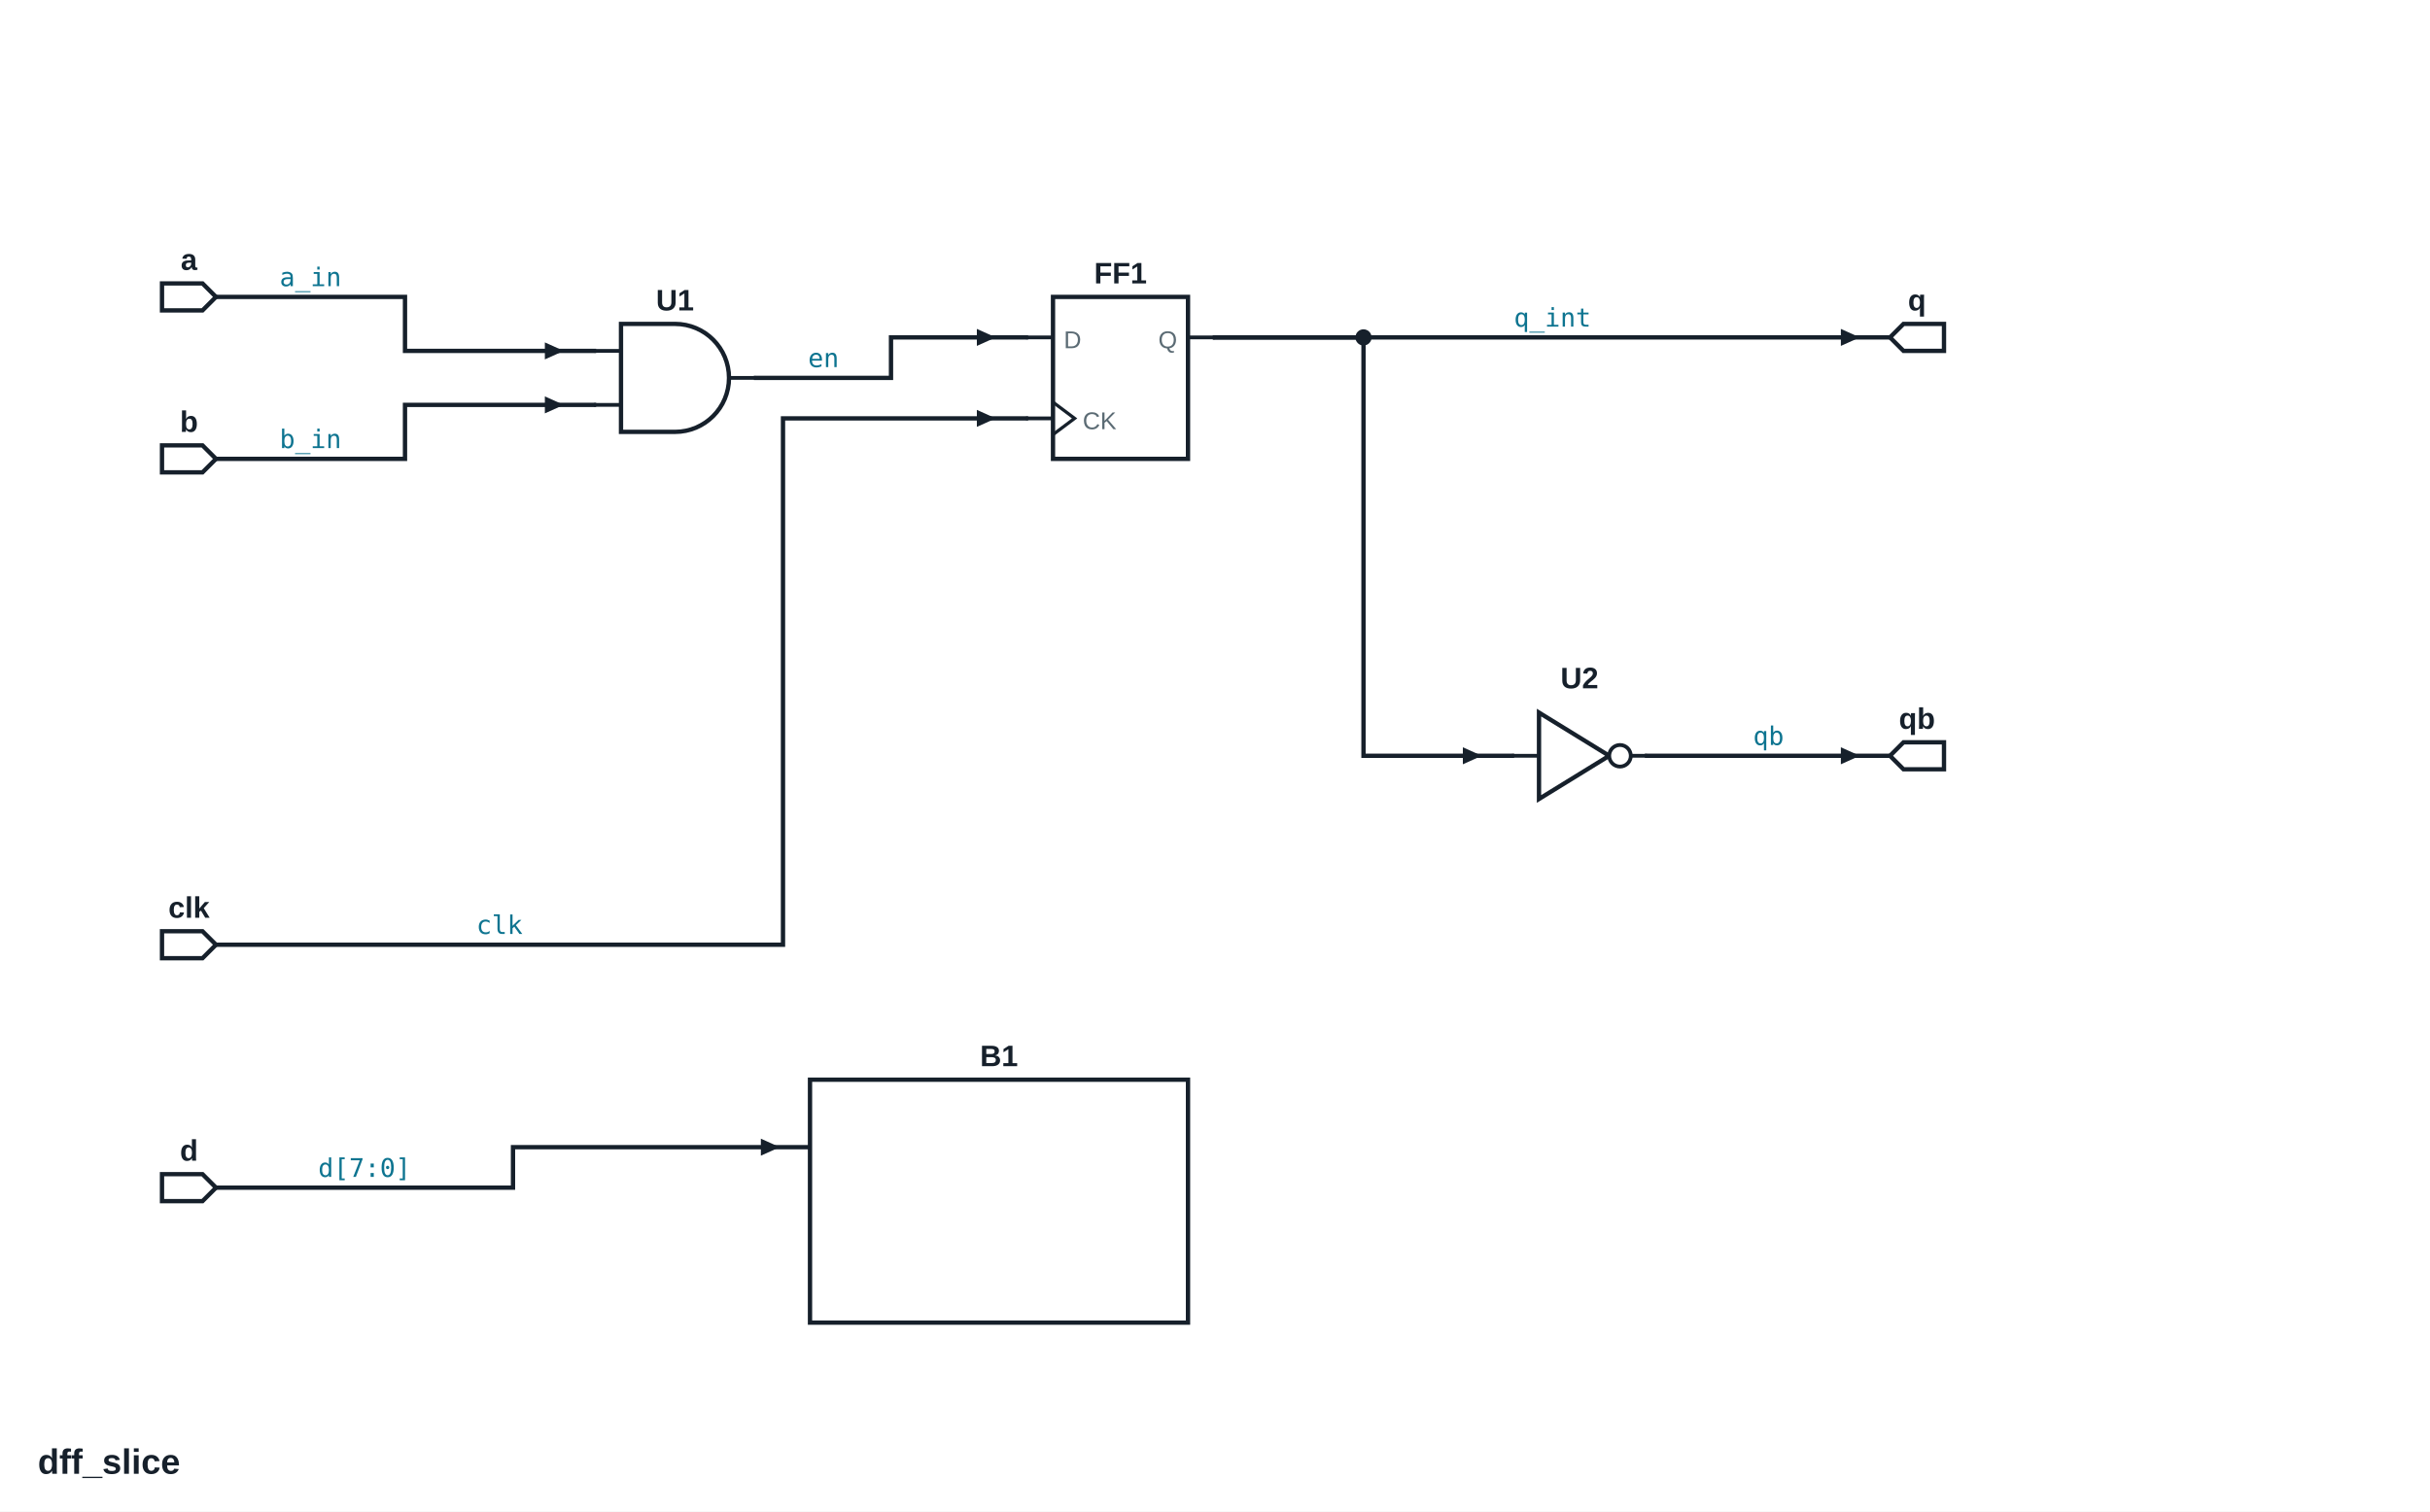
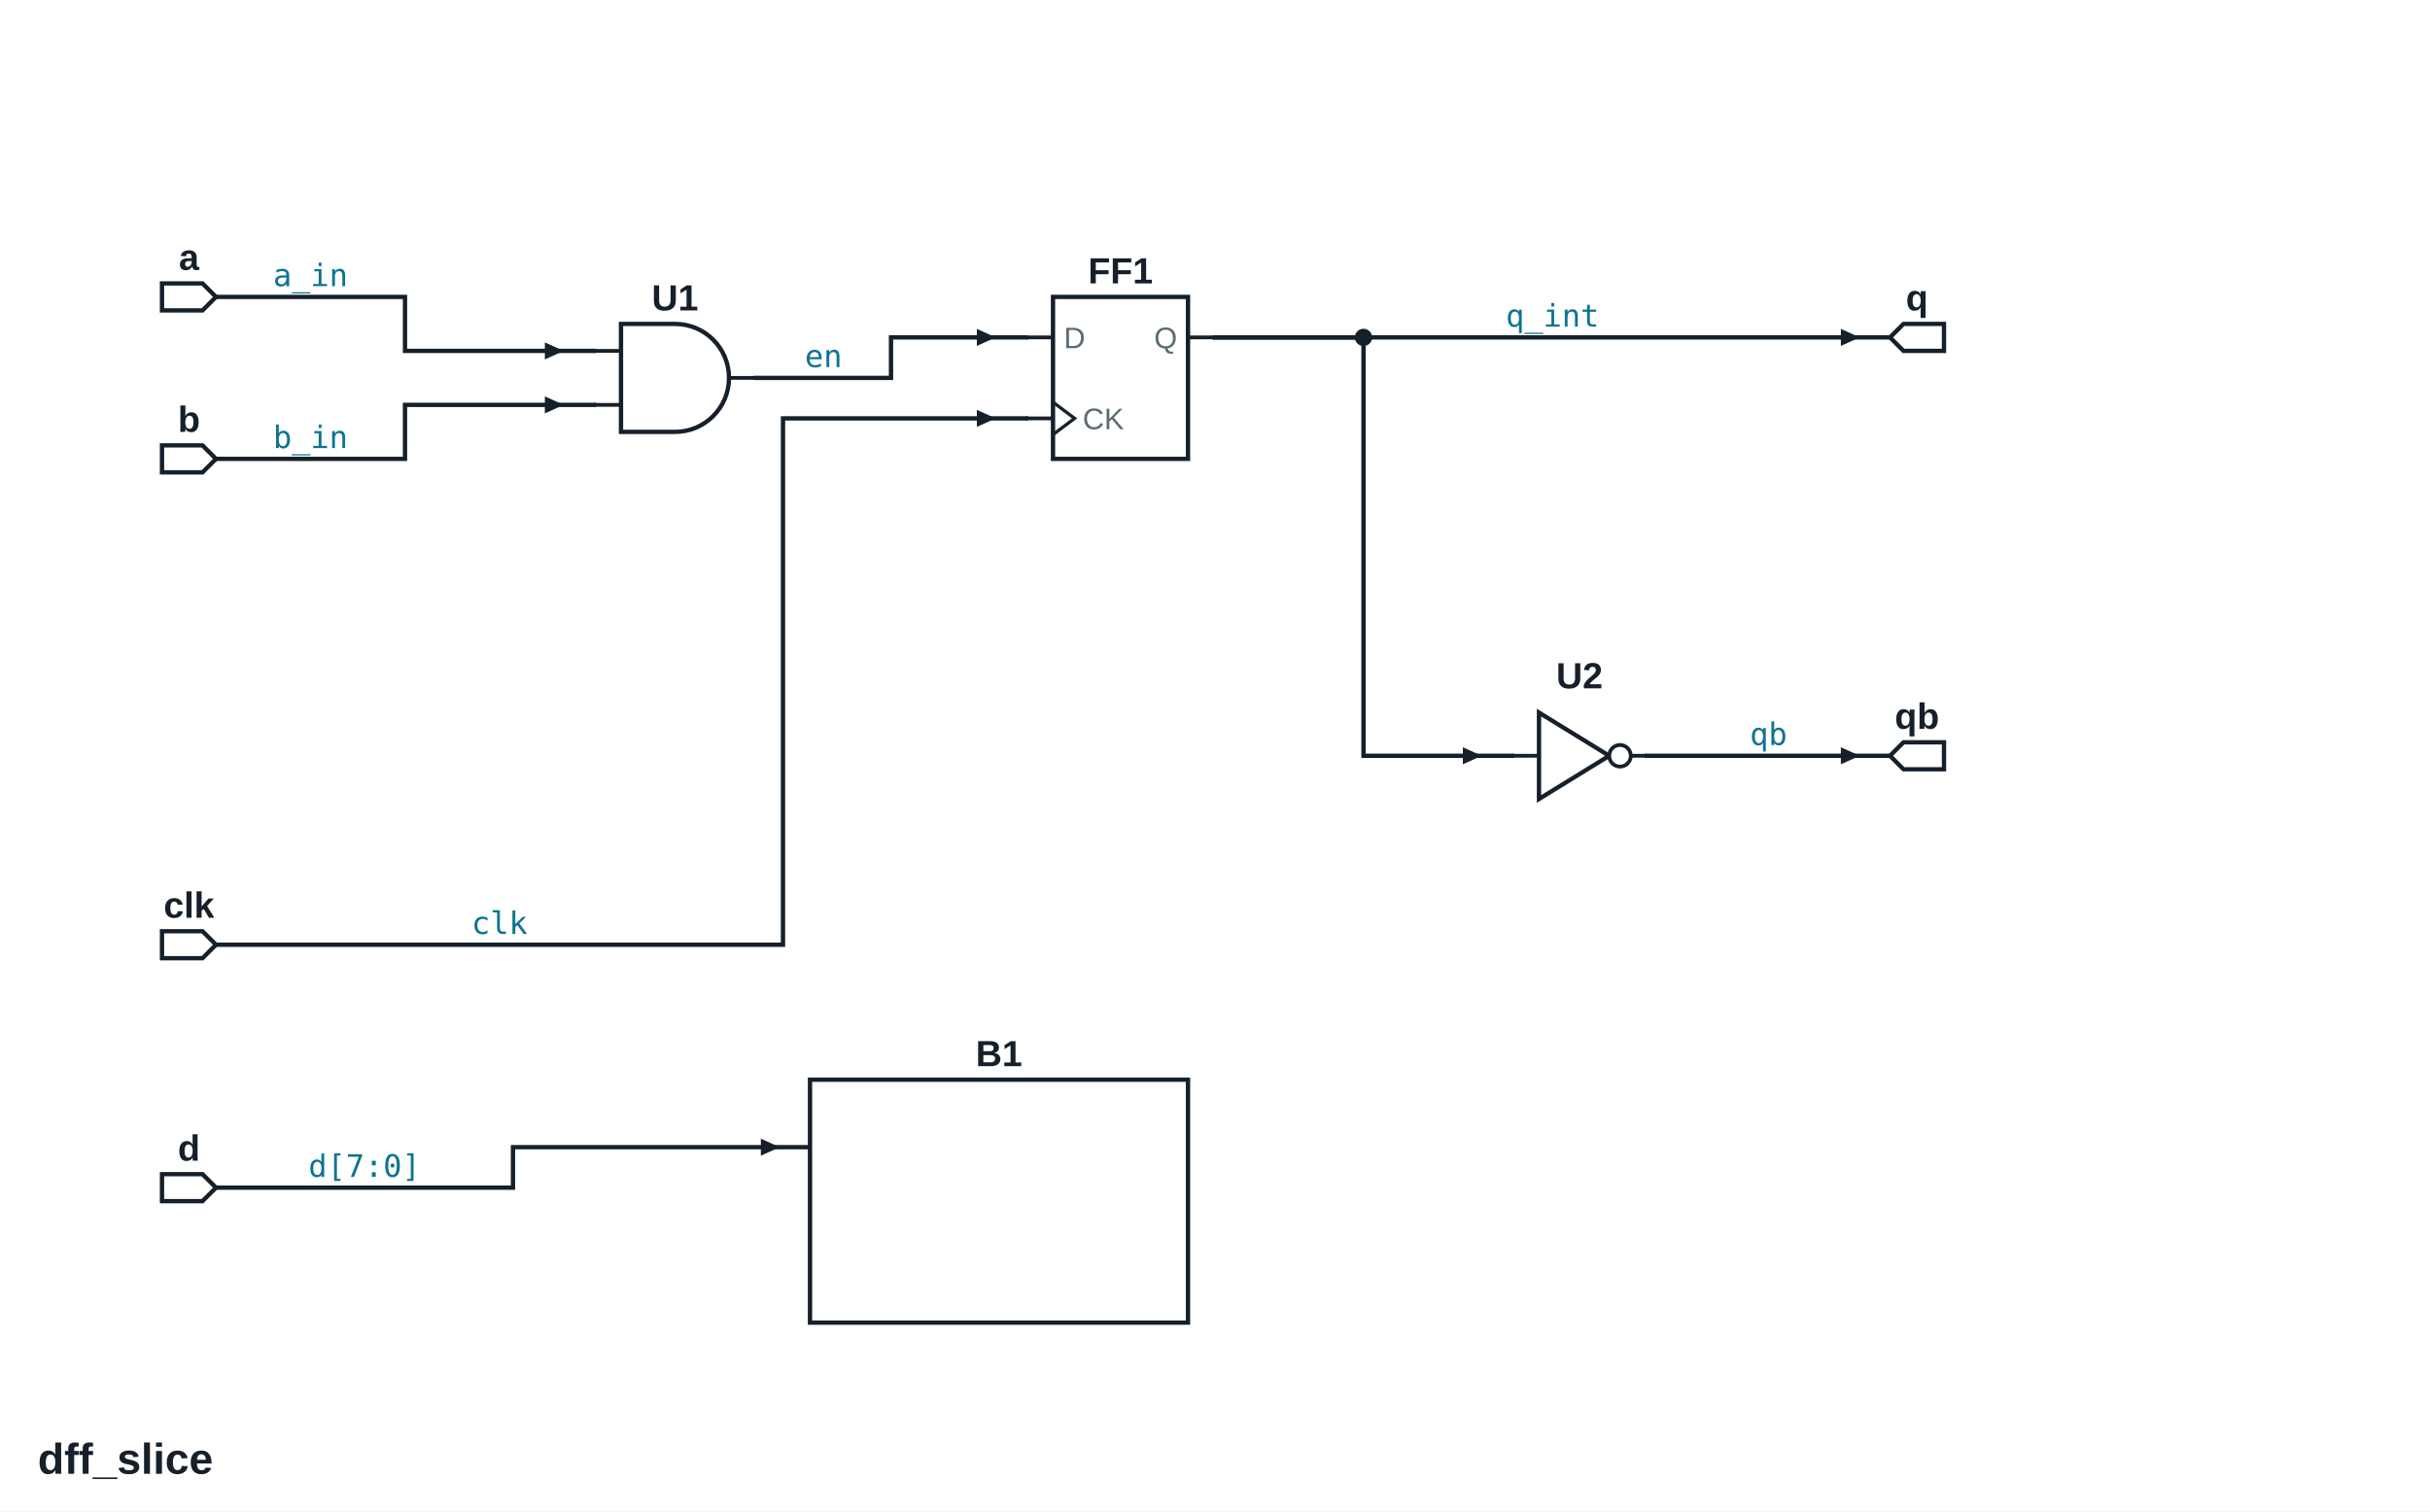
<svg xmlns="http://www.w3.org/2000/svg" width="900" height="560" viewBox="0 0 900 560" font-family="'IBM Plex Sans','IBM Plex Sans Text',Arial,Helvetica,sans-serif">
  <rect x="0" y="0" width="900" height="560" fill="#ffffff" />
  <g class="dl-shapes">
</g>
  <g class="dl-nets">
    <path class="dl-net" data-id="n1" d="M80 110 L150 110 L150 130 L220 130" fill="none" stroke="#16202b" stroke-width="1.6" stroke-linejoin="miter" stroke-linecap="square" />
    <path class="dl-net" data-id="n2" d="M80 170 L150 170 L150 150 L220 150" fill="none" stroke="#16202b" stroke-width="1.6" stroke-linejoin="miter" stroke-linecap="square" />
    <path class="dl-net" data-id="n3" d="M280 140 L330 140 L330 125 L380 125" fill="none" stroke="#16202b" stroke-width="1.6" stroke-linejoin="miter" stroke-linecap="square" />
    <path class="dl-net" data-id="n4" d="M80 350 L290 350 L290 155 L380 155" fill="none" stroke="#16202b" stroke-width="1.6" stroke-linejoin="miter" stroke-linecap="square" />
    <path class="dl-net" data-id="n5" d="M450 125 L700 125" fill="none" stroke="#16202b" stroke-width="1.6" stroke-linejoin="miter" stroke-linecap="square" />
    <path class="dl-net" data-id="n6" d="M450 125 L505 125 L505 280 L560 280" fill="none" stroke="#16202b" stroke-width="1.6" stroke-linejoin="miter" stroke-linecap="square" />
    <path class="dl-net" data-id="n7" d="M610 280 L700 280" fill="none" stroke="#16202b" stroke-width="1.6" stroke-linejoin="miter" stroke-linecap="square" />
    <path class="dl-net" data-id="n8" d="M80 440 L190 440 L190 425 L300 425" fill="none" stroke="#16202b" stroke-width="1.6" stroke-linejoin="miter" stroke-linecap="square" />
-     <text x="115" y="106" text-anchor="middle" font-family="'IBM Plex Mono','DejaVu Sans Mono','Courier New',monospace" font-size="9.5" fill="#0d7490">a_in</text>
-     <text x="115" y="166" text-anchor="middle" font-family="'IBM Plex Mono','DejaVu Sans Mono','Courier New',monospace" font-size="9.5" fill="#0d7490">b_in</text>
-     <text x="305" y="136" text-anchor="middle" font-family="'IBM Plex Mono','DejaVu Sans Mono','Courier New',monospace" font-size="9.5" fill="#0d7490">en</text>
-     <text x="185" y="346" text-anchor="middle" font-family="'IBM Plex Mono','DejaVu Sans Mono','Courier New',monospace" font-size="9.5" fill="#0d7490">clk</text>
-     <text x="575" y="121" text-anchor="middle" font-family="'IBM Plex Mono','DejaVu Sans Mono','Courier New',monospace" font-size="9.5" fill="#0d7490">q_int</text>
-     <text x="655" y="276" text-anchor="middle" font-family="'IBM Plex Mono','DejaVu Sans Mono','Courier New',monospace" font-size="9.5" fill="#0d7490">qb</text>
-     <text x="135" y="436" text-anchor="middle" font-family="'IBM Plex Mono','DejaVu Sans Mono','Courier New',monospace" font-size="9.5" fill="#0d7490">d[7:0]</text>
+     <text x="115" y="106" text-anchor="middle" font-family="'IBM Plex Mono','DejaVu Sans Mono','Courier New',monospace" font-size="11.5" fill="#0d7490">a_in</text>
+     <text x="115" y="166" text-anchor="middle" font-family="'IBM Plex Mono','DejaVu Sans Mono','Courier New',monospace" font-size="11.5" fill="#0d7490">b_in</text>
+     <text x="305" y="136" text-anchor="middle" font-family="'IBM Plex Mono','DejaVu Sans Mono','Courier New',monospace" font-size="11.5" fill="#0d7490">en</text>
+     <text x="185" y="346" text-anchor="middle" font-family="'IBM Plex Mono','DejaVu Sans Mono','Courier New',monospace" font-size="11.5" fill="#0d7490">clk</text>
+     <text x="575" y="121" text-anchor="middle" font-family="'IBM Plex Mono','DejaVu Sans Mono','Courier New',monospace" font-size="11.5" fill="#0d7490">q_int</text>
+     <text x="655" y="276" text-anchor="middle" font-family="'IBM Plex Mono','DejaVu Sans Mono','Courier New',monospace" font-size="11.5" fill="#0d7490">qb</text>
+     <text x="135" y="436" text-anchor="middle" font-family="'IBM Plex Mono','DejaVu Sans Mono','Courier New',monospace" font-size="11.5" fill="#0d7490">d[7:0]</text>
    <polygon points="208.8,130 201.8,133.15 201.8,126.85" fill="#16202b" />
    <polygon points="208.8,150 201.8,153.15 201.8,146.85" fill="#16202b" />
    <polygon points="368.8,125 361.8,128.15 361.8,121.85" fill="#16202b" />
    <polygon points="368.8,155 361.8,158.15 361.8,151.85" fill="#16202b" />
    <polygon points="688.8,125 681.8,128.15 681.8,121.85" fill="#16202b" />
    <polygon points="548.8,280 541.8,283.15 541.8,276.85" fill="#16202b" />
    <polygon points="688.8,280 681.8,283.15 681.8,276.85" fill="#16202b" />
    <polygon points="288.8,425 281.8,428.15 281.8,421.85" fill="#16202b" />
-     <circle cx="505" cy="125" r="3" fill="#16202b" />
+     <circle cx="505" cy="125" r="3.2" fill="#16202b" />
  </g>
  <g class="dl-cells">
    <g class="dl-cell" data-id="pa" data-type="port_in" transform="matrix(1,0,0,1,60,105)">
      <path d="M0 0 H15 L20 5 L15 10 H0 Z" fill="#ffffff" stroke="#16202b" stroke-width="1.6" />
    </g>
-     <text x="70" y="100" text-anchor="middle" font-family="'IBM Plex Sans','IBM Plex Sans Text',Arial,Helvetica,sans-serif" font-size="11" font-weight="600" fill="#16202b">a</text>
+     <text x="70" y="100" text-anchor="middle" font-family="'IBM Plex Sans','IBM Plex Sans Text',Arial,Helvetica,sans-serif" font-size="13.5" font-weight="600" fill="#16202b">a</text>
    <g class="dl-cell" data-id="pb" data-type="port_in" transform="matrix(1,0,0,1,60,165)">
      <path d="M0 0 H15 L20 5 L15 10 H0 Z" fill="#ffffff" stroke="#16202b" stroke-width="1.6" />
    </g>
-     <text x="70" y="160" text-anchor="middle" font-family="'IBM Plex Sans','IBM Plex Sans Text',Arial,Helvetica,sans-serif" font-size="11" font-weight="600" fill="#16202b">b</text>
+     <text x="70" y="160" text-anchor="middle" font-family="'IBM Plex Sans','IBM Plex Sans Text',Arial,Helvetica,sans-serif" font-size="13.5" font-weight="600" fill="#16202b">b</text>
    <g class="dl-cell" data-id="pclk" data-type="port_in" transform="matrix(1,0,0,1,60,345)">
      <path d="M0 0 H15 L20 5 L15 10 H0 Z" fill="#ffffff" stroke="#16202b" stroke-width="1.6" />
    </g>
-     <text x="70" y="340" text-anchor="middle" font-family="'IBM Plex Sans','IBM Plex Sans Text',Arial,Helvetica,sans-serif" font-size="11" font-weight="600" fill="#16202b">clk</text>
+     <text x="70" y="340" text-anchor="middle" font-family="'IBM Plex Sans','IBM Plex Sans Text',Arial,Helvetica,sans-serif" font-size="13.5" font-weight="600" fill="#16202b">clk</text>
    <g class="dl-cell" data-id="pd" data-type="port_in" transform="matrix(1,0,0,1,60,435)">
      <path d="M0 0 H15 L20 5 L15 10 H0 Z" fill="#ffffff" stroke="#16202b" stroke-width="1.6" />
    </g>
-     <text x="70" y="430" text-anchor="middle" font-family="'IBM Plex Sans','IBM Plex Sans Text',Arial,Helvetica,sans-serif" font-size="11" font-weight="600" fill="#16202b">d</text>
+     <text x="70" y="430" text-anchor="middle" font-family="'IBM Plex Sans','IBM Plex Sans Text',Arial,Helvetica,sans-serif" font-size="13.5" font-weight="600" fill="#16202b">d</text>
    <g class="dl-cell" data-id="u1" data-type="and2" transform="matrix(1,0,0,1,220,120)">
      <line x1="0" y1="10" x2="10" y2="10" stroke="#16202b" stroke-width="1.4" />
      <line x1="0" y1="30" x2="10" y2="30" stroke="#16202b" stroke-width="1.4" />
      <path d="M10 0 H30 A20 20 0 0 1 30 40 H10 Z" fill="#ffffff" stroke="#16202b" stroke-width="1.6" />
      <line x1="50" y1="20" x2="60" y2="20" stroke="#16202b" stroke-width="1.4" />
    </g>
-     <text x="250" y="115" text-anchor="middle" font-family="'IBM Plex Sans','IBM Plex Sans Text',Arial,Helvetica,sans-serif" font-size="11" font-weight="600" fill="#16202b">U1</text>
+     <text x="250" y="115" text-anchor="middle" font-family="'IBM Plex Sans','IBM Plex Sans Text',Arial,Helvetica,sans-serif" font-size="13.5" font-weight="600" fill="#16202b">U1</text>
    <g class="dl-cell" data-id="ff1" data-type="dff" transform="matrix(1,0,0,1,380,110)">
      <line x1="0" y1="15" x2="10" y2="15" stroke="#16202b" stroke-width="1.4" />
      <line x1="0" y1="45" x2="10" y2="45" stroke="#16202b" stroke-width="1.4" />
      <rect x="10" y="0" width="50" height="60" fill="#ffffff" stroke="#16202b" stroke-width="1.6" />
      <path d="M10 39 L18 45 L10 51" fill="none" stroke="#16202b" stroke-width="1.2" />
      <line x1="60" y1="15" x2="70" y2="15" stroke="#16202b" stroke-width="1.4" />
    </g>
-     <text x="394" y="129" text-anchor="start" font-family="'IBM Plex Sans','IBM Plex Sans Text',Arial,Helvetica,sans-serif" font-size="9" fill="#5b6b74">D</text>
-     <text x="401" y="159" text-anchor="start" font-family="'IBM Plex Sans','IBM Plex Sans Text',Arial,Helvetica,sans-serif" font-size="9" fill="#5b6b74">CK</text>
-     <text x="436" y="129" text-anchor="end" font-family="'IBM Plex Sans','IBM Plex Sans Text',Arial,Helvetica,sans-serif" font-size="9" fill="#5b6b74">Q</text>
-     <text x="415" y="105" text-anchor="middle" font-family="'IBM Plex Sans','IBM Plex Sans Text',Arial,Helvetica,sans-serif" font-size="11" font-weight="600" fill="#16202b">FF1</text>
+     <text x="394" y="129" text-anchor="start" font-family="'IBM Plex Sans','IBM Plex Sans Text',Arial,Helvetica,sans-serif" font-size="11" fill="#5b6b74">D</text>
+     <text x="401" y="159" text-anchor="start" font-family="'IBM Plex Sans','IBM Plex Sans Text',Arial,Helvetica,sans-serif" font-size="11" fill="#5b6b74">CK</text>
+     <text x="436" y="129" text-anchor="end" font-family="'IBM Plex Sans','IBM Plex Sans Text',Arial,Helvetica,sans-serif" font-size="11" fill="#5b6b74">Q</text>
+     <text x="415" y="105" text-anchor="middle" font-family="'IBM Plex Sans','IBM Plex Sans Text',Arial,Helvetica,sans-serif" font-size="13.5" font-weight="600" fill="#16202b">FF1</text>
    <g class="dl-cell" data-id="u2" data-type="inv" transform="matrix(1,0,0,1,560,260)">
      <line x1="0" y1="20" x2="10" y2="20" stroke="#16202b" stroke-width="1.4" />
      <path d="M10 4 L10 36 L36 20 Z" fill="#ffffff" stroke="#16202b" stroke-width="1.6" />
      <circle cx="40" cy="20" r="4" fill="#ffffff" stroke="#16202b" stroke-width="1.4" />
      <line x1="44" y1="20" x2="50" y2="20" stroke="#16202b" stroke-width="1.4" />
    </g>
-     <text x="585" y="255" text-anchor="middle" font-family="'IBM Plex Sans','IBM Plex Sans Text',Arial,Helvetica,sans-serif" font-size="11" font-weight="600" fill="#16202b">U2</text>
+     <text x="585" y="255" text-anchor="middle" font-family="'IBM Plex Sans','IBM Plex Sans Text',Arial,Helvetica,sans-serif" font-size="13.5" font-weight="600" fill="#16202b">U2</text>
    <g class="dl-cell" data-id="b1" data-type="block" transform="matrix(1,0,0,1,300,400)">
      <rect x="0" y="0" width="140" height="90" fill="#ffffff" stroke="#16202b" stroke-width="1.6" />
    </g>
-     <text x="370" y="395" text-anchor="middle" font-family="'IBM Plex Sans','IBM Plex Sans Text',Arial,Helvetica,sans-serif" font-size="11" font-weight="600" fill="#16202b">B1</text>
+     <text x="370" y="395" text-anchor="middle" font-family="'IBM Plex Sans','IBM Plex Sans Text',Arial,Helvetica,sans-serif" font-size="13.5" font-weight="600" fill="#16202b">B1</text>
    <g class="dl-cell" data-id="pq" data-type="port_out" transform="matrix(1,0,0,1,700,120)">
      <path d="M20 0 H5 L0 5 L5 10 H20 Z" fill="#ffffff" stroke="#16202b" stroke-width="1.6" />
    </g>
-     <text x="710" y="115" text-anchor="middle" font-family="'IBM Plex Sans','IBM Plex Sans Text',Arial,Helvetica,sans-serif" font-size="11" font-weight="600" fill="#16202b">q</text>
+     <text x="710" y="115" text-anchor="middle" font-family="'IBM Plex Sans','IBM Plex Sans Text',Arial,Helvetica,sans-serif" font-size="13.5" font-weight="600" fill="#16202b">q</text>
    <g class="dl-cell" data-id="pqb" data-type="port_out" transform="matrix(1,0,0,1,700,275)">
      <path d="M20 0 H5 L0 5 L5 10 H20 Z" fill="#ffffff" stroke="#16202b" stroke-width="1.6" />
    </g>
-     <text x="710" y="270" text-anchor="middle" font-family="'IBM Plex Sans','IBM Plex Sans Text',Arial,Helvetica,sans-serif" font-size="11" font-weight="600" fill="#16202b">qb</text>
+     <text x="710" y="270" text-anchor="middle" font-family="'IBM Plex Sans','IBM Plex Sans Text',Arial,Helvetica,sans-serif" font-size="13.5" font-weight="600" fill="#16202b">qb</text>
  </g>
-   <text x="14" y="546" font-family="'IBM Plex Sans','IBM Plex Sans Text',Arial,Helvetica,sans-serif" font-size="13" font-weight="600" fill="#16202b">dff_slice</text>
+   <text x="14" y="546" font-family="'IBM Plex Sans','IBM Plex Sans Text',Arial,Helvetica,sans-serif" font-size="16" font-weight="600" fill="#16202b">dff_slice</text>
</svg>
